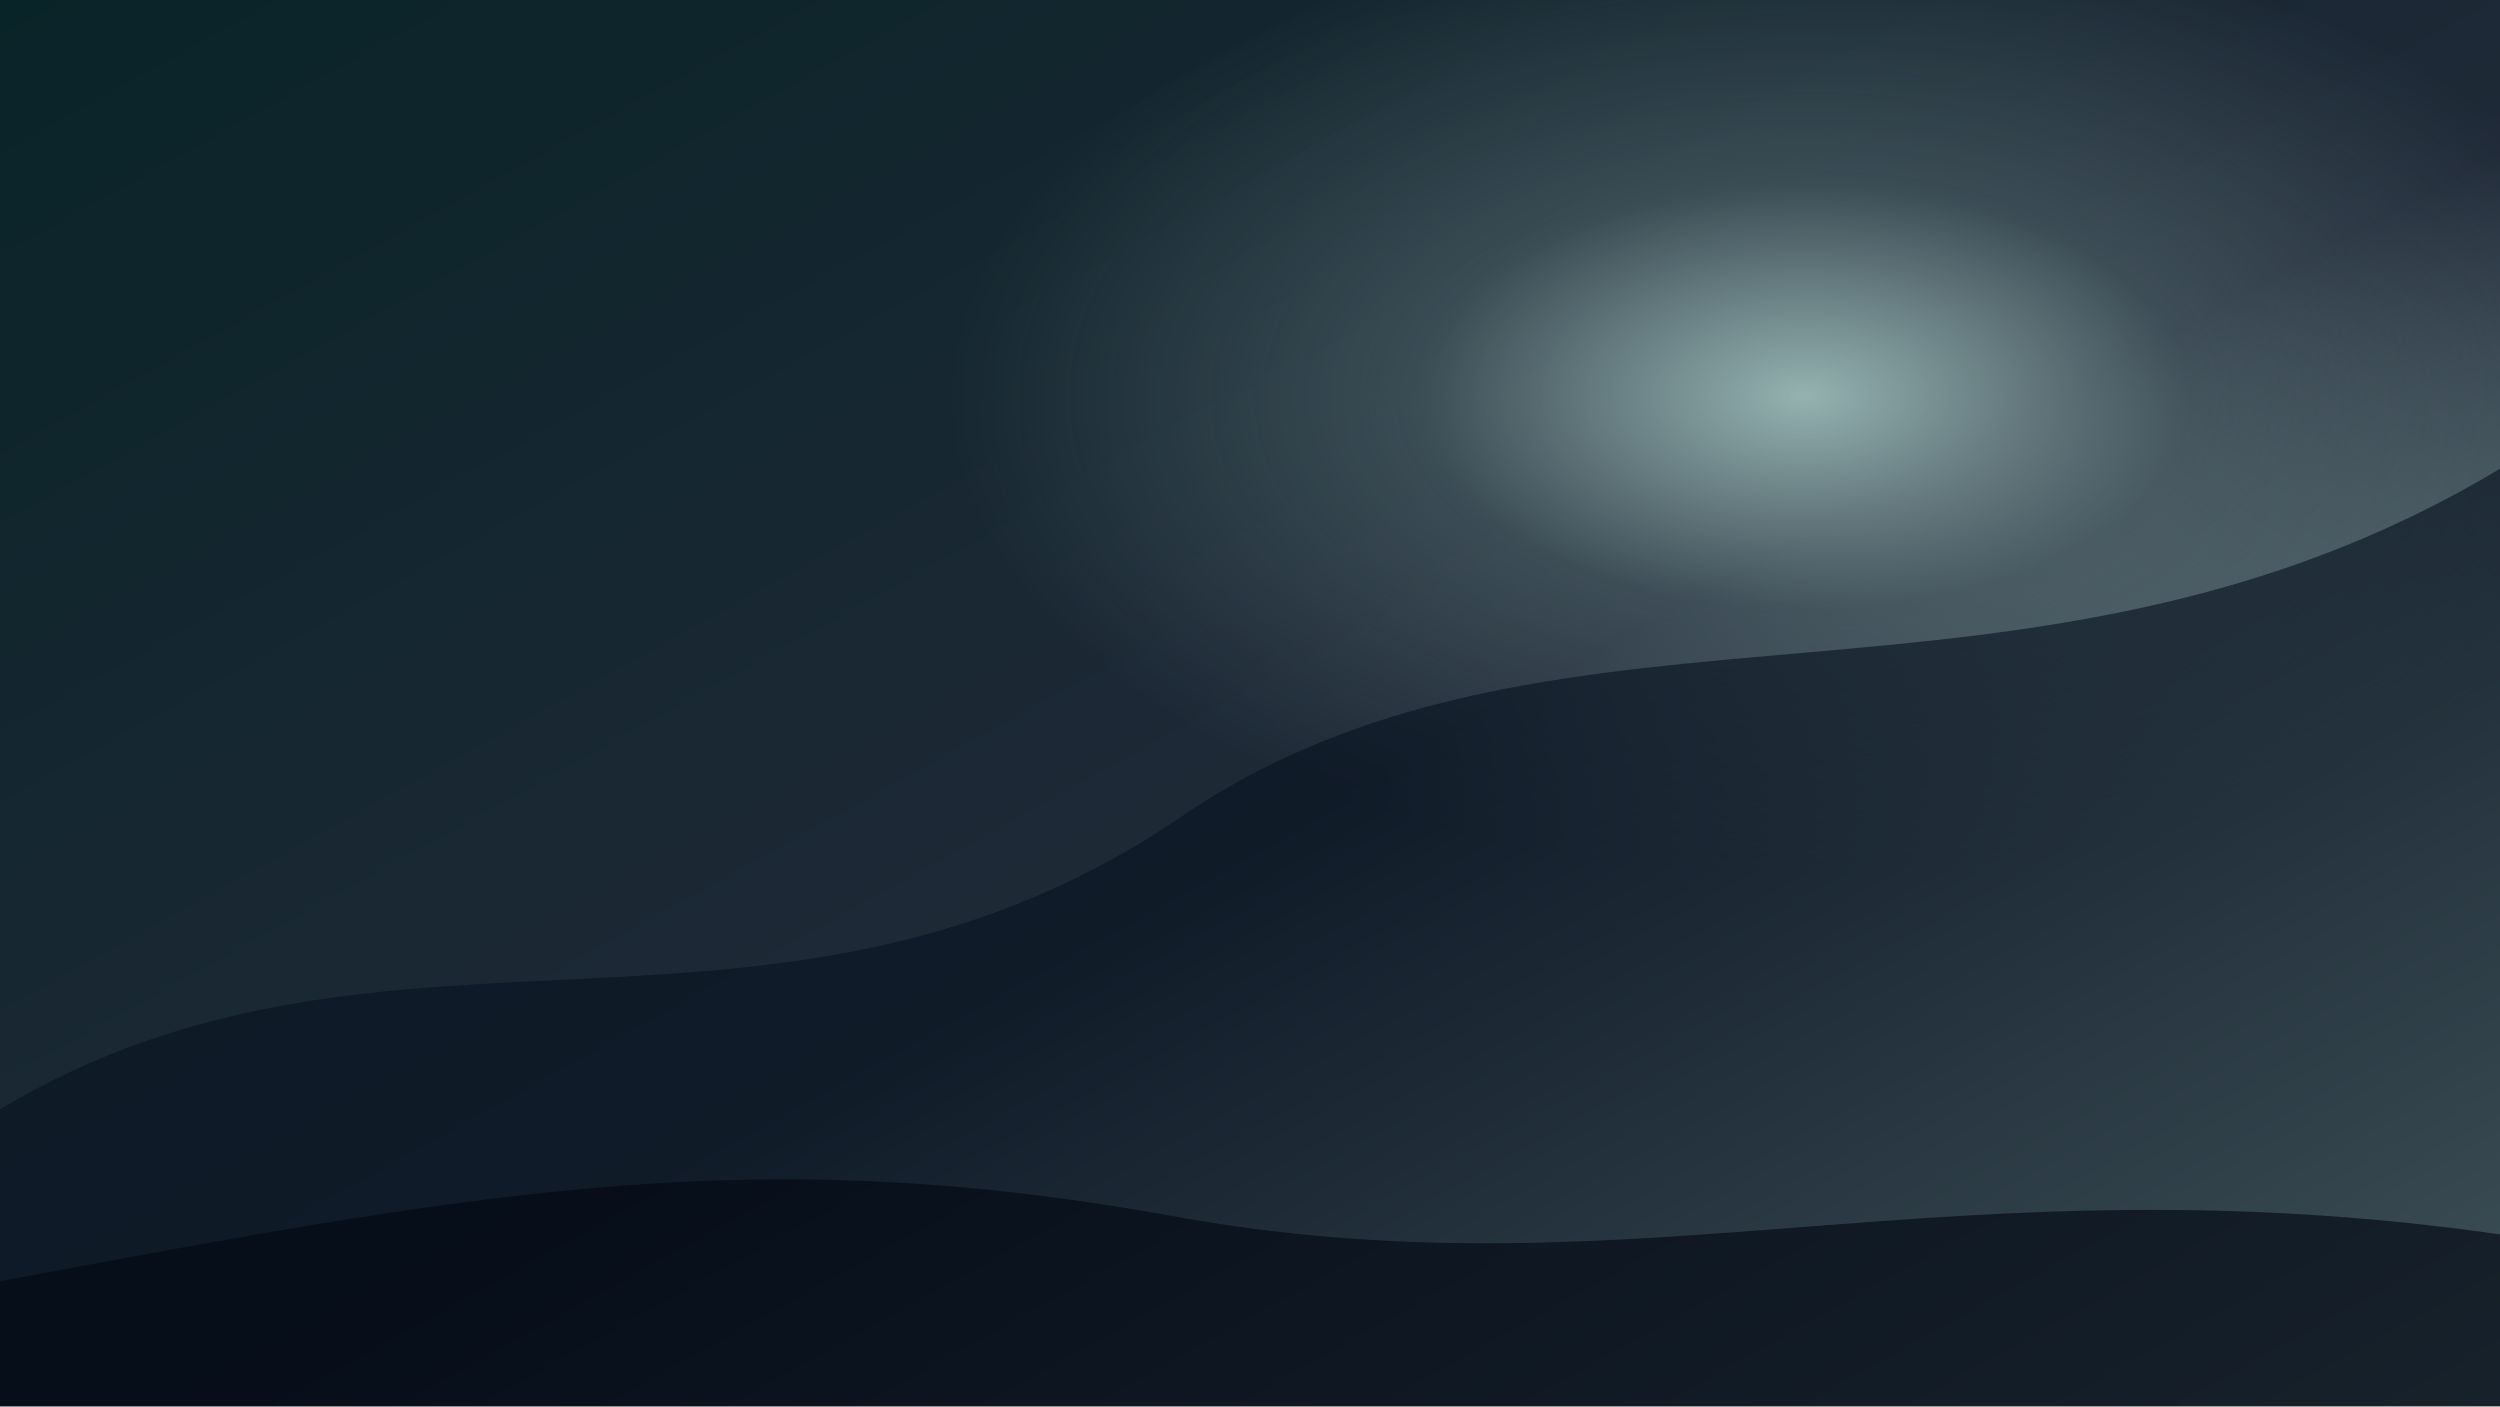
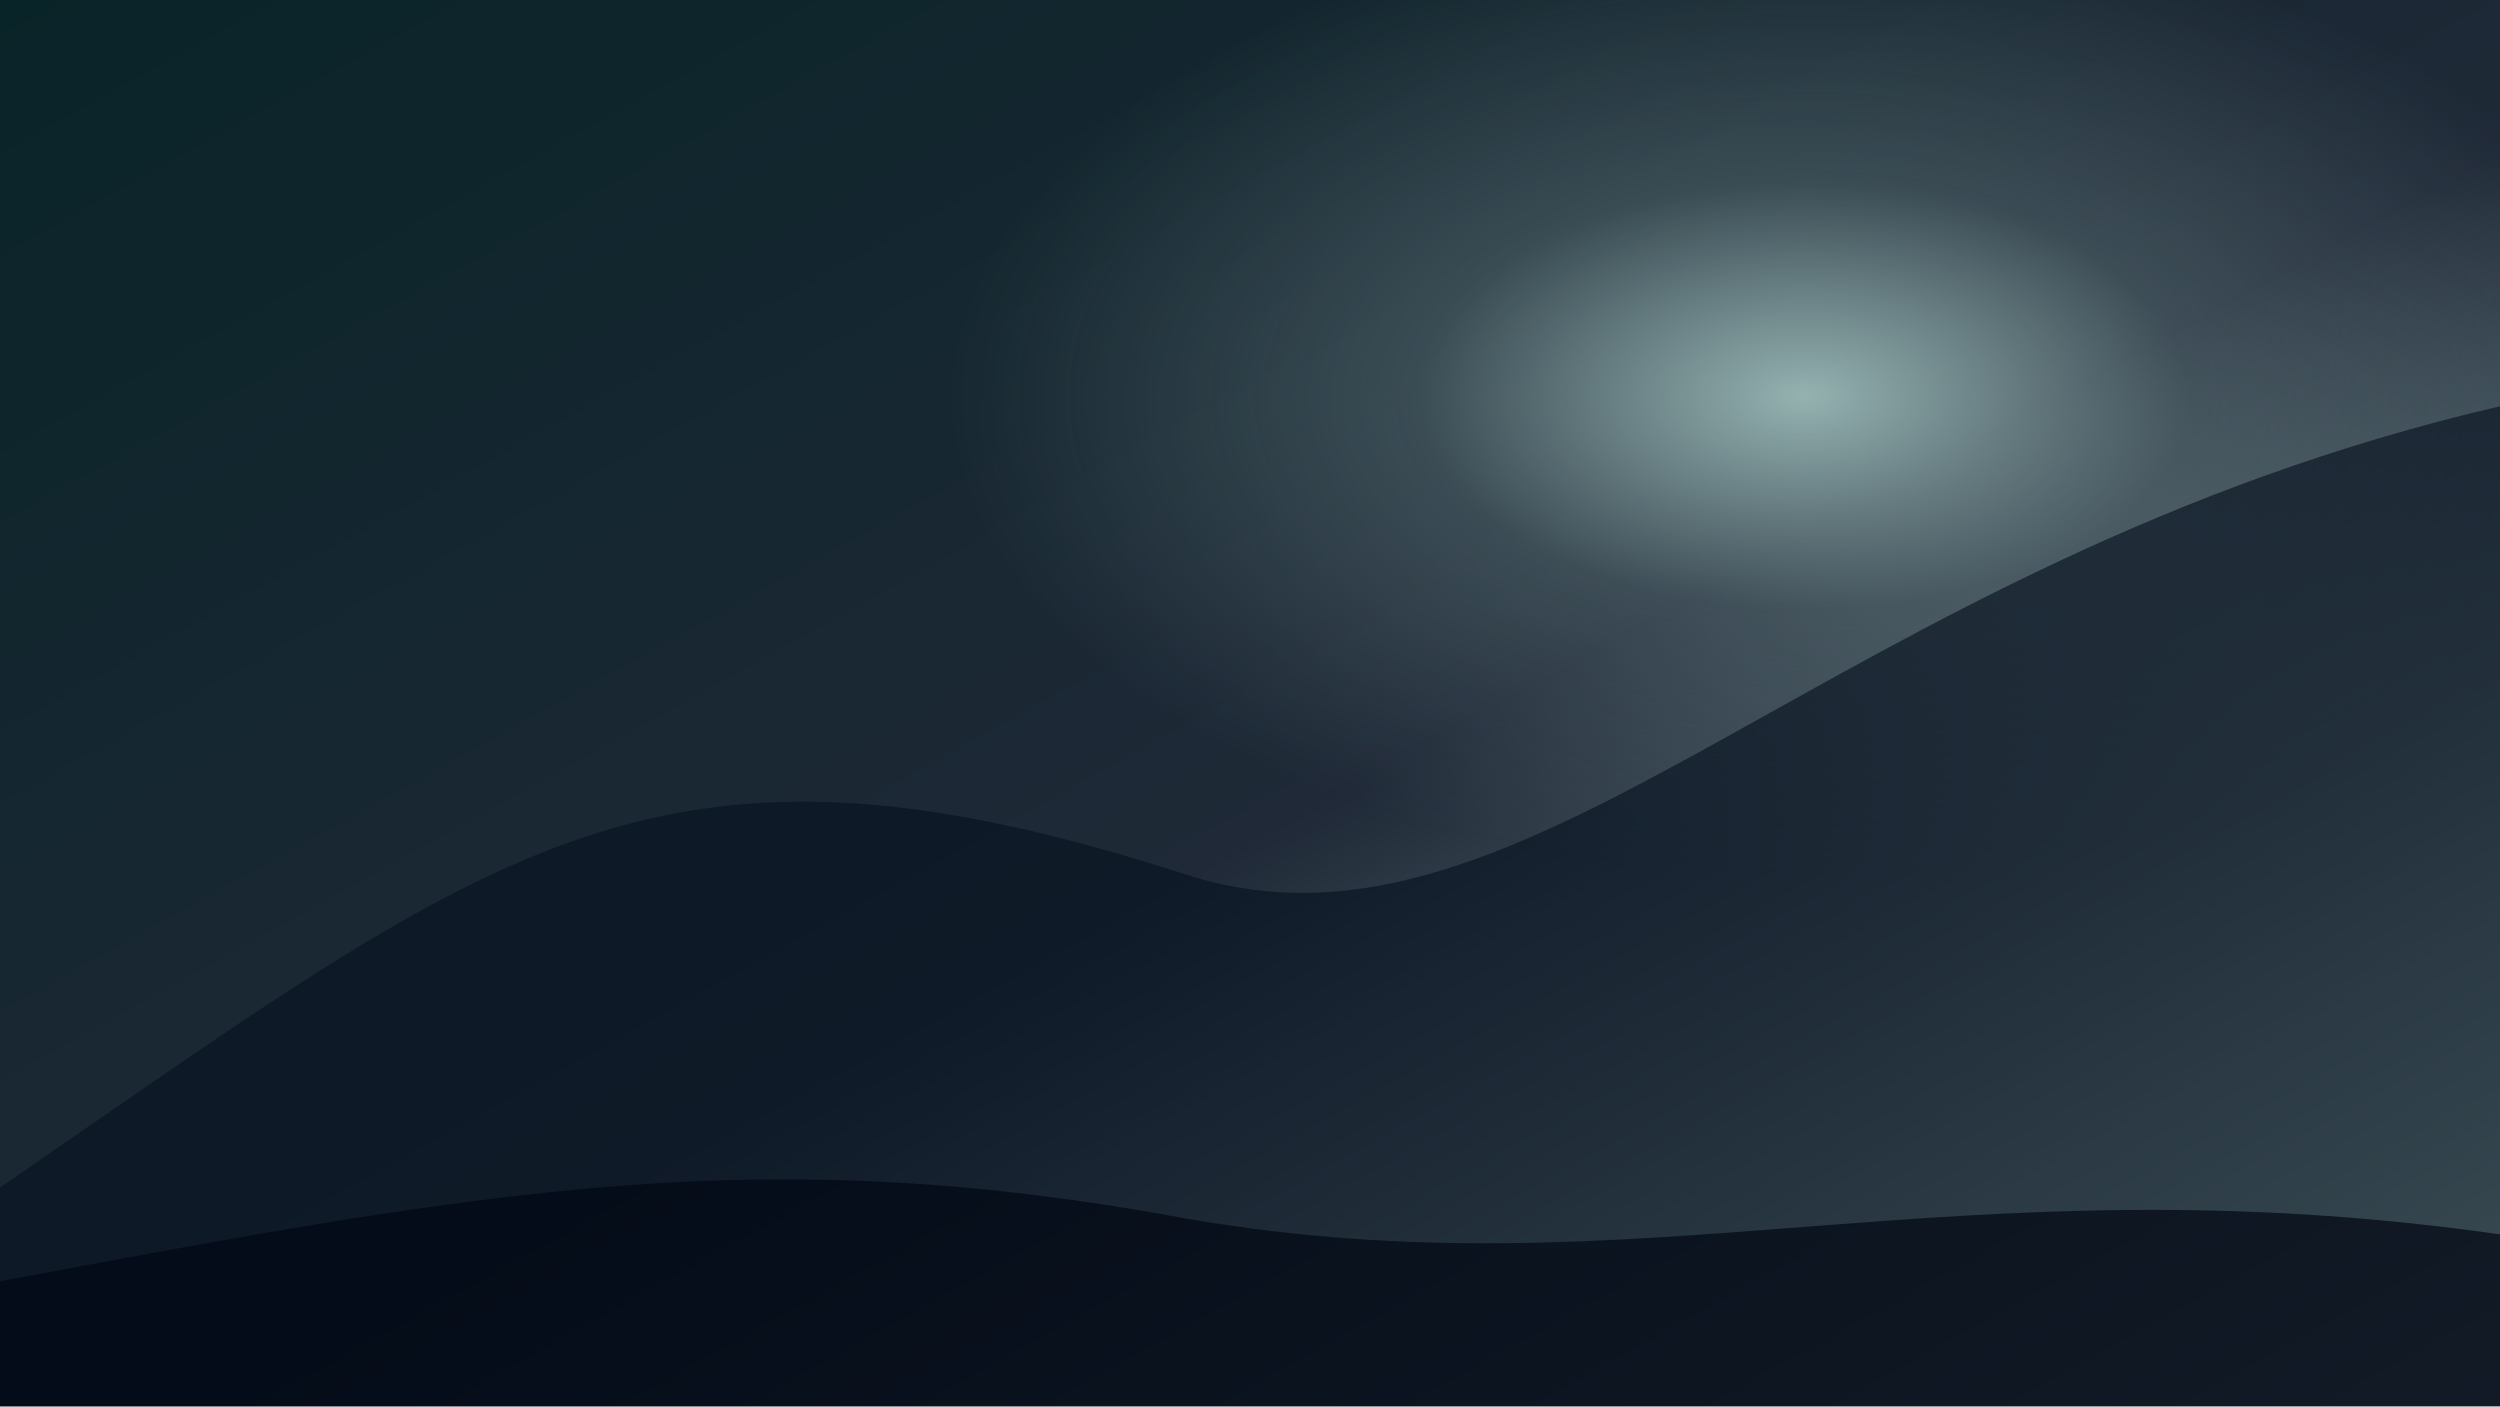
<svg xmlns="http://www.w3.org/2000/svg" viewBox="0 0 1600 900">
  <defs>
    <linearGradient id="sky" x1="0" y1="0" x2="1" y2="1">
      <stop stop-color="#092428" />
      <stop offset=".55" stop-color="#1f2937" />
      <stop offset="1" stop-color="#9bb9b7" />
    </linearGradient>
    <radialGradient id="sun" cx=".72" cy=".28" r=".34">
      <stop stop-color="#9bb9b7" stop-opacity=".95" />
      <stop offset=".45" stop-color="#9bb9b7" stop-opacity=".25" />
      <stop offset="1" stop-color="#9bb9b7" stop-opacity="0" />
    </radialGradient>
  </defs>
  <rect width="1600" height="900" fill="url(#sky)" />
  <rect width="1600" height="900" fill="url(#sun)" />
-   <path d="M0 710 C250 560 500 700 760 520 C1000 360 1300 480 1600 300 L1600 900 L0 900 Z" fill="#06111f" opacity=".62" />
-   <path d="M0 820 C320 760 490 730 760 780 C1050 830 1250 740 1600 790 L1600 900 L0 900 Z" fill="#020713" opacity=".65" />
+   <path d="M0 760 C320 540 420 450 760 560 C980 630 1170 360 1600 260 L1600 900 L0 900 Z" fill="#06111f" opacity=".64" />
+   <path d="M0 820 C320 760 490 730 760 780 C1050 830 1250 740 1600 790 L1600 900 L0 900 Z" fill="#020713" opacity=".72" />
</svg>
